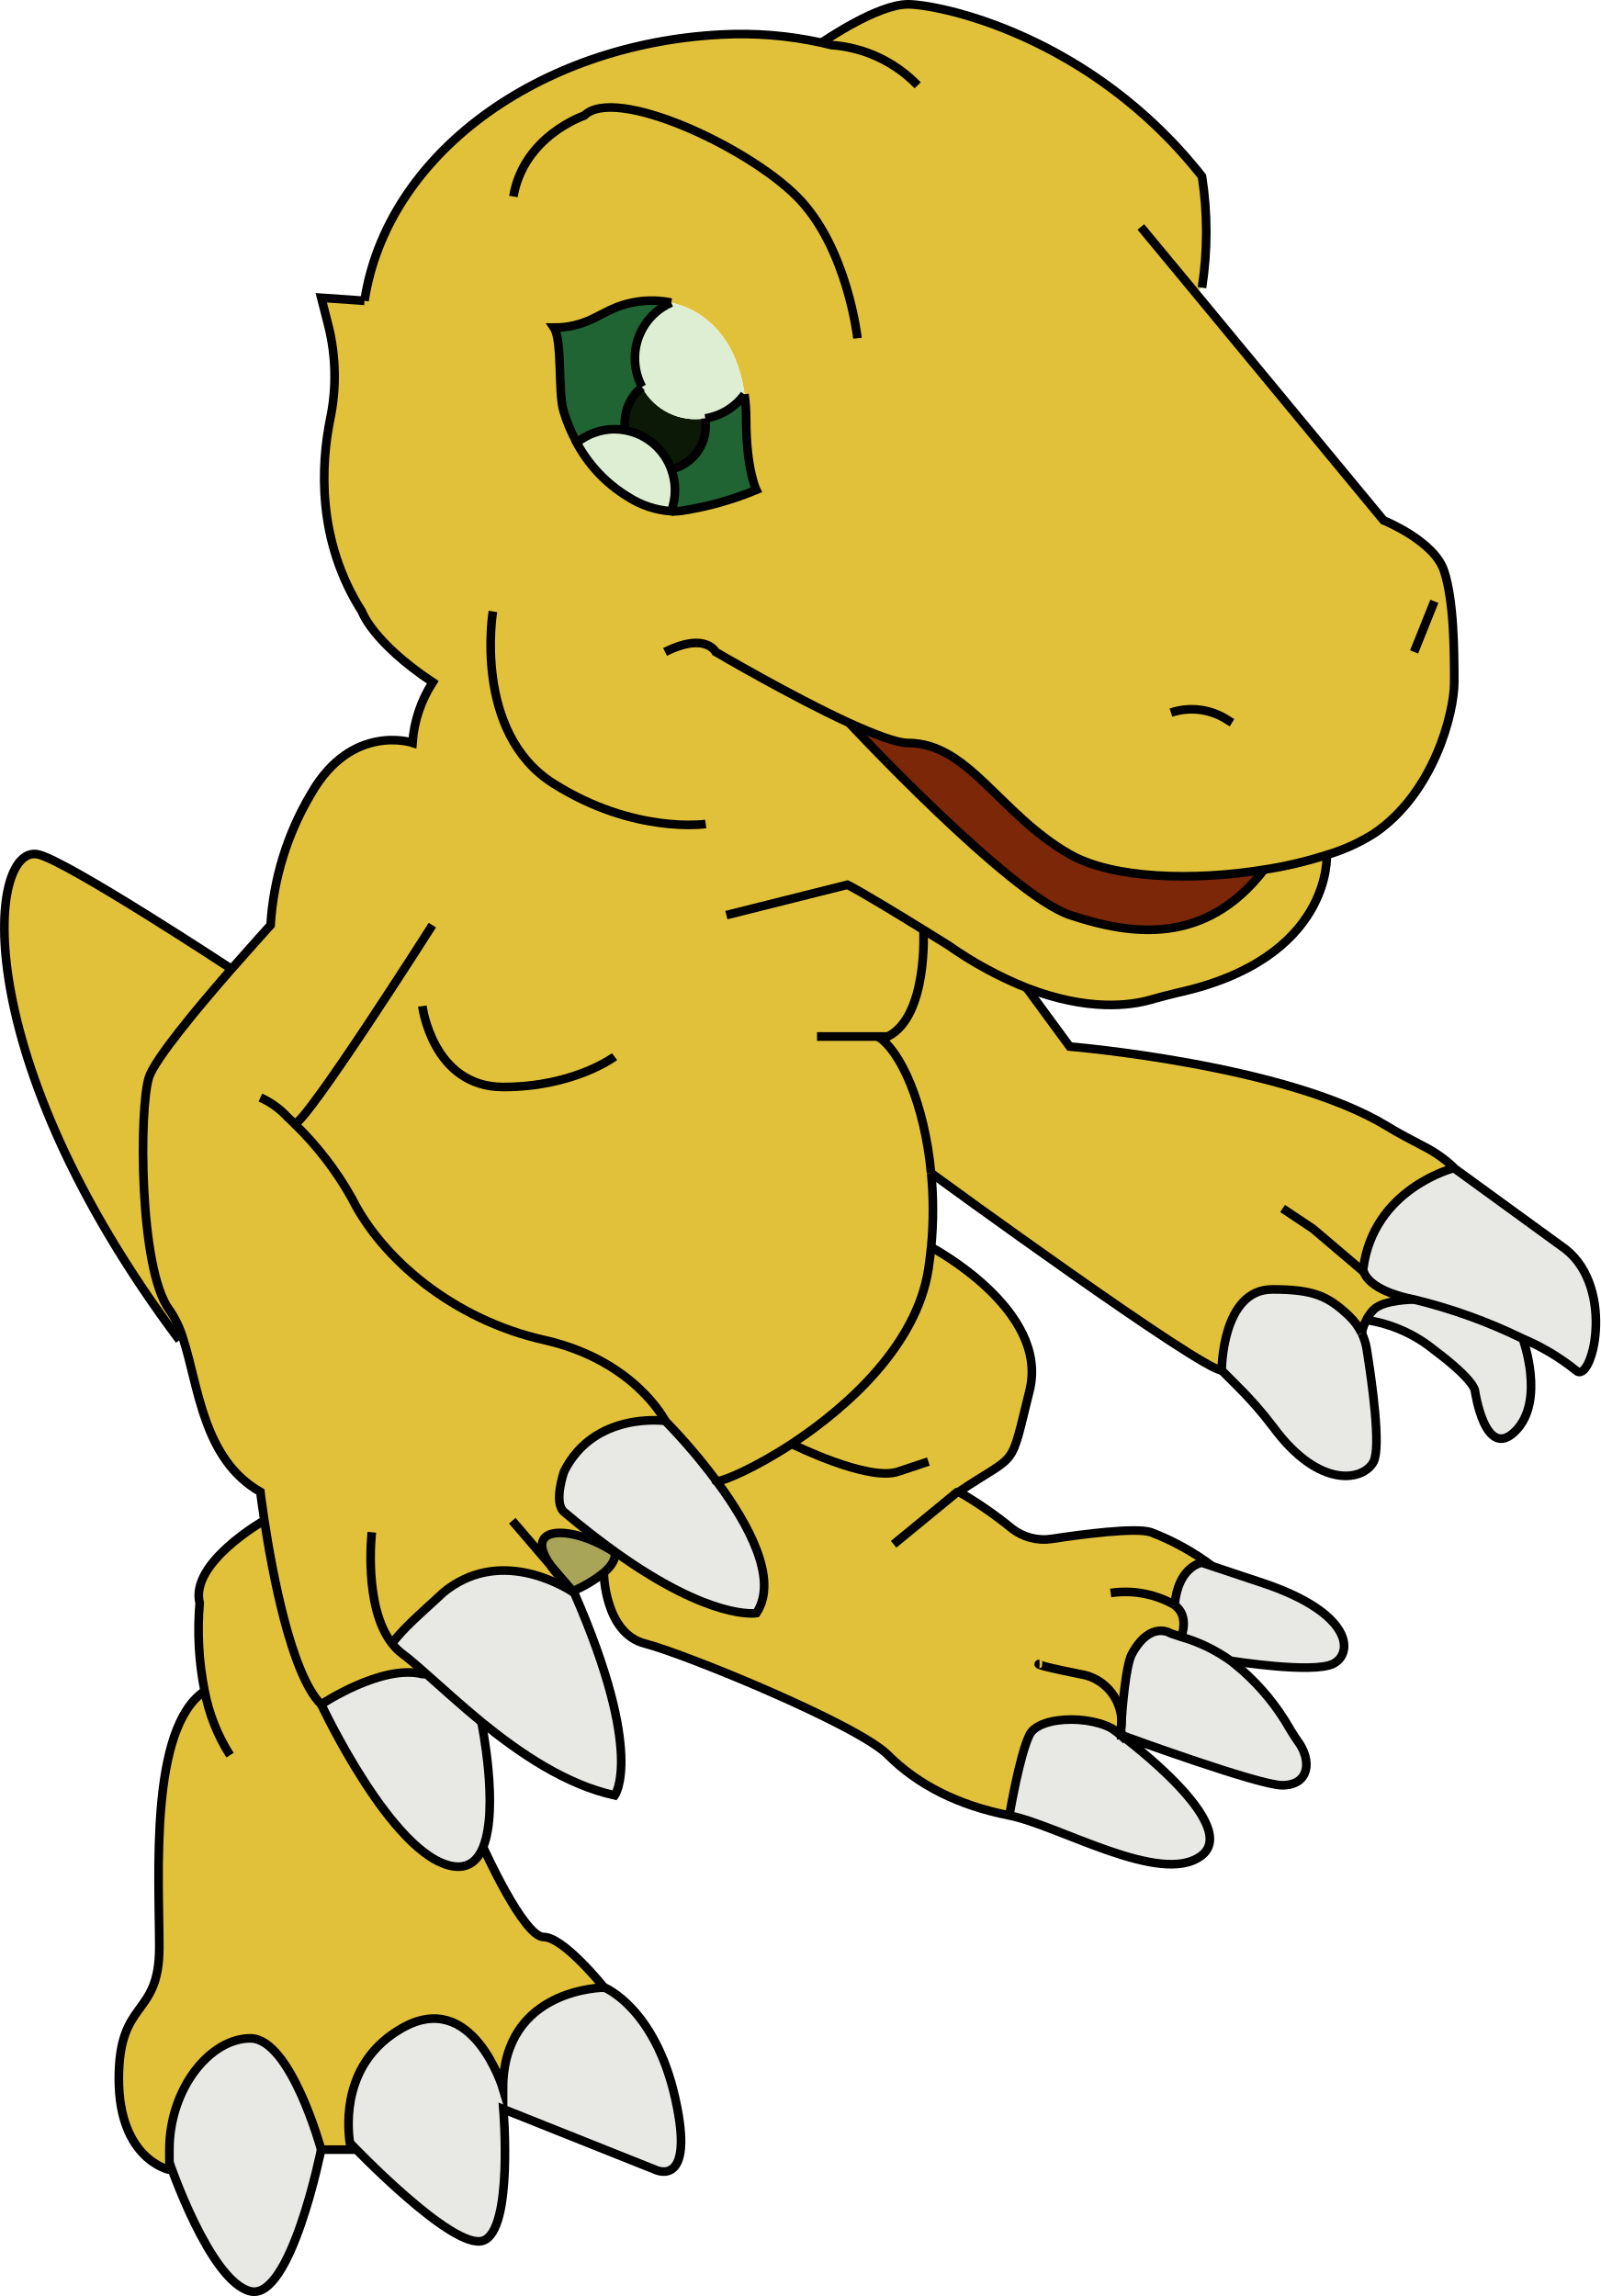
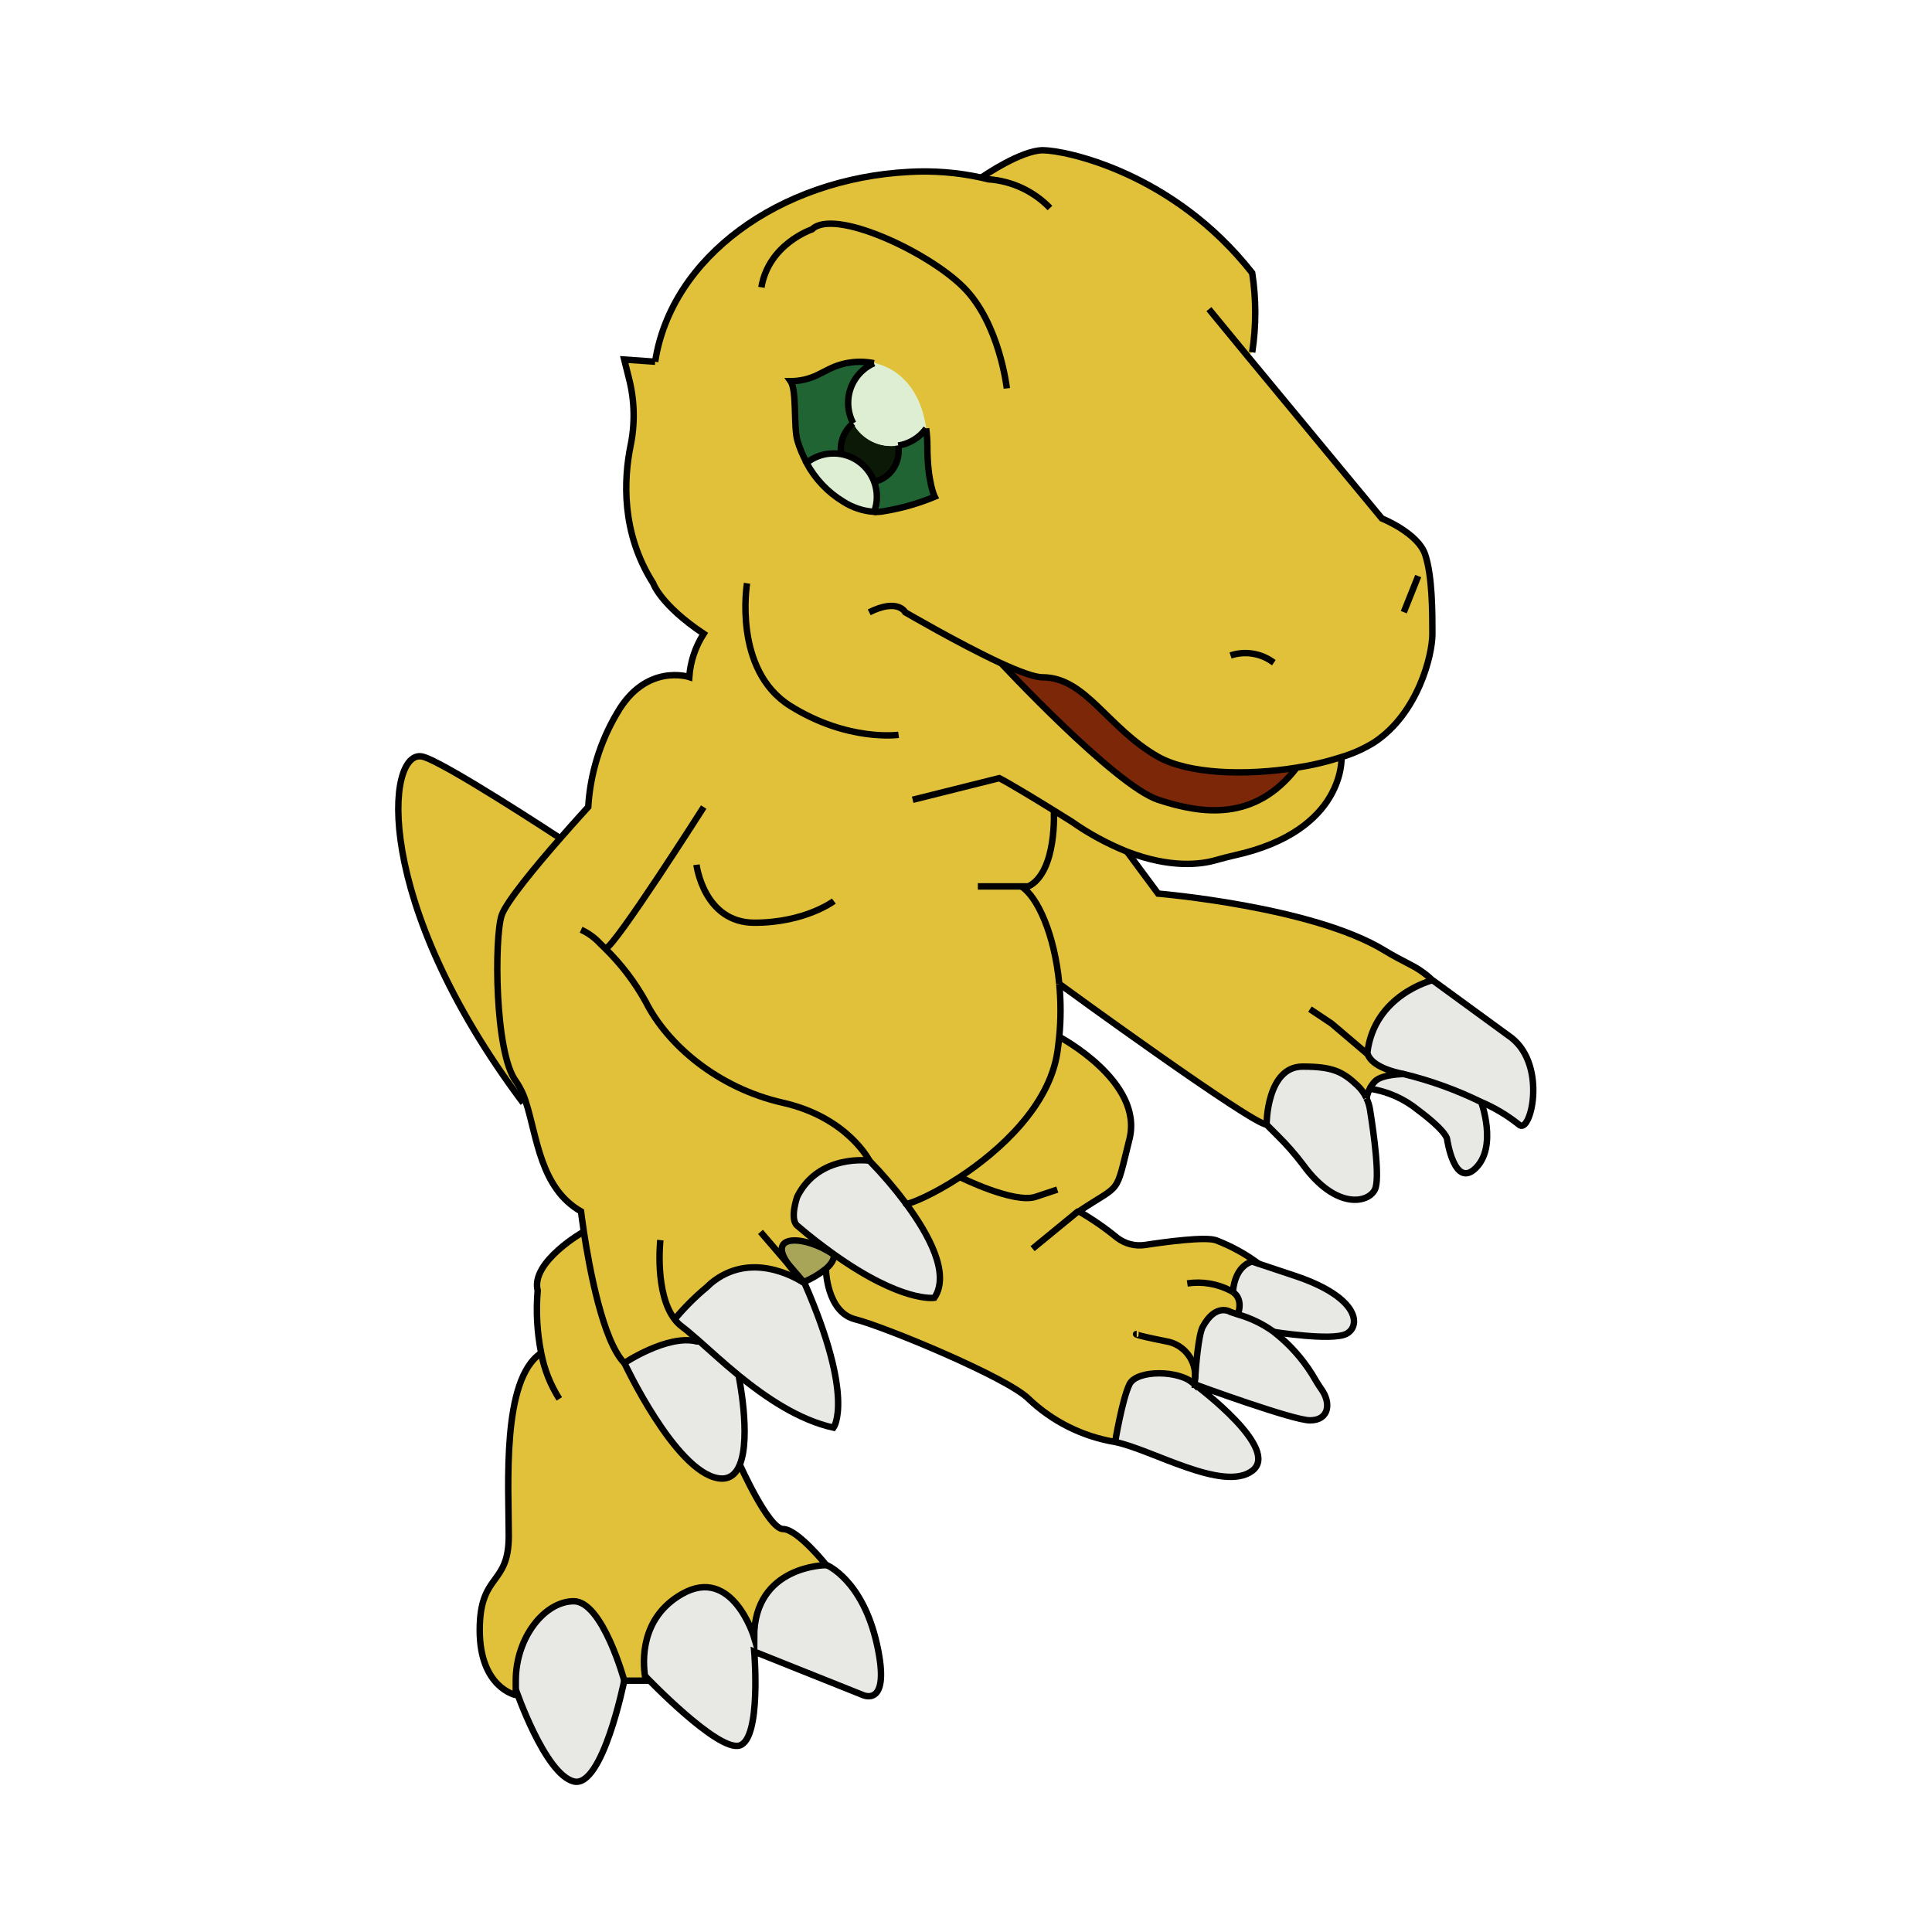
- <svg xmlns="http://www.w3.org/2000/svg" viewBox="0 0 185.09 265.55">
+ <svg xmlns="http://www.w3.org/2000/svg" viewBox="0 0 300 300">
  <defs>
-     <style>.cls-1{fill:#e2c13a;}.cls-2{fill:#e8e8e5;}.cls-3{fill:#a8a458;}.cls-4{fill:#216434;}.cls-5{fill:#ddeed2;}.cls-6{fill:#0d1907;}.cls-7{fill:#7b2708;}.cls-8{fill:none;stroke:#000;stroke-miterlimit:10;}</style>
+     <style>.cls-1,.cls-9{fill:none;}.cls-2{fill:#e2c13a;}.cls-3{fill:#e8e8e5;}.cls-4{fill:#a8a458;}.cls-5{fill:#216434;}.cls-6{fill:#ddeed2;}.cls-7{fill:#0d1907;}.cls-8{fill:#7b2708;}.cls-9{stroke:#000;stroke-miterlimit:10;}</style>
  </defs>
  <g id="Capa_2" data-name="Capa 2">
+     <g id="img_bg" data-name="img bg">
+       <rect class="cls-1" width="300" height="300" />
+     </g>
    <g id="SE">
-       <path class="cls-1" d="M4.37,98.81C-1.48,97.64-3.82,122.21,20.75,155l.43-.14a11.71,11.71,0,0,0-1.6-3.37c-3.51-4.68-3.51-23.41-2.34-26.92.7-2.12,5.69-8.1,9.53-12.49C26.77,112.07,7.61,99.46,4.37,98.81Z" />
-       <path class="cls-1" d="M23.67,195.56c-6.44,4.3-5.25,21.45-5.25,29.64s-4.68,5.85-4.68,15.21,5.85,10.53,5.85,10.53v-2.34c0-7,4.68-12.87,9.36-12.87s8.19,12.87,8.19,12.87h3.51s-.06-.26-.13-.7c-.35-2.26-.87-9.43,6-13.34,8.19-4.68,11.7,7,11.7,7,0-11.7,11.7-11.7,11.7-11.7s-4.68-5.85-7-5.85-7-10.4-7-10.4c-.63,1.57-1.73,2.52-3.52,2.21-7-1.17-15.21-18.73-15.21-18.73-3.49-3.49-5.68-15.42-6.57-21.28,0,0-8.65,4.89-7.48,9.57A36,36,0,0,0,23.67,195.56Z" />
-       <path class="cls-1" d="M98.17,83.59c3,1.36,5.54,2.34,6.85,2.34,7,0,10.53,8.19,18.73,12.87,5,2.86,14.32,3.1,22.43,1.79-6.82,8.82-15.41,7.57-22.43,5.23S98.17,83.59,98.17,83.59ZM153.43,98.9a22,22,0,0,0,5.42-2.43c7-4.68,9.36-14,9.36-17.55s0-9.36-1.17-12.87-7-5.85-7-5.85L138.24,33.87l.71-.6a42,42,0,0,0,0-12.87C126.08,4,108.53.5,105,.5S95.38,4.7,95,4.94h0A43.23,43.23,0,0,0,83.36,4C62.3,5.09,44.73,17.84,42.15,34.79l-5-.35L38,37.77a24.14,24.14,0,0,1,.18,10.71c-1.05,5.2-1.59,14,3.67,22.24,0,0,1.17,3.51,8.19,8.19a14.84,14.84,0,0,0-2.34,7s-7-2.34-11.7,5.85A33.77,33.77,0,0,0,31.29,107s-2,2.2-4.52,5.07c-3.84,4.39-8.82,10.37-9.53,12.49-1.17,3.51-1.17,22.24,2.34,26.92a11.71,11.71,0,0,1,1.6,3.37c1.8,5.55,2.31,13.92,8.93,17.7,0,0,.15,1.29.46,3.3.89,5.85,3.08,17.79,6.57,21.28,0,0,7-4.68,11.7-3.51l.4,0c-.62-.55-1.19-1-1.72-1.49l-.4-.33-.62-.48a5.84,5.84,0,0,1-1.17-1.17c1.15-1.7,3.7-3.84,5.2-5.23.41-.37.66-.62.66-.62,6.37-5.3,13.69-1,15-.14l0-.07-2.5-2.91,0,0c-3.5-4.93,2.77-4.62,7.38-1.52l0-.07c-1.8-1.29-3.77-2.81-5.9-4.61-1.26-1.06,0-4.68,0-4.68,3.51-7,11.7-5.85,11.7-5.85a69.06,69.06,0,0,1,5.83,6.82l.12.16c.73,0,4.39-1.52,8.68-4.34,6.5-4.28,14.44-11.45,15.8-20.2.13-.85.23-1.71.32-2.55a44.58,44.58,0,0,0,0-8.57h0c-.75-7.95-3.51-14.16-6.17-15.8h1.17c4.68-2.34,4.12-12.34,4.12-12.34l2.9,1.8a44.14,44.14,0,0,0,9,4.89c7.14,2.79,12.12,2,14.32,1.4,1-.28,2-.57,3.09-.81,18-3.94,17.32-15.92,17.32-15.92ZM65.17,47.57c-.66-2.22-.07-8.13-1.11-9.62a10,10,0,0,0,4.44-1L70.26,36a11.2,11.2,0,0,1,7.36-1,9.91,9.91,0,0,1,3.07,1.23c3.46,2.14,4.93,5.85,5.41,9.35a20.38,20.38,0,0,1,.2,2.87c0,5.85,1.17,8.19,1.17,8.19A36.58,36.58,0,0,1,79.27,59a6.27,6.27,0,0,1-1.62.12,10.59,10.59,0,0,1-5-1.67,16.39,16.39,0,0,1-5.93-6.26A17.63,17.63,0,0,1,65.17,47.57Z" />
-       <path class="cls-2" d="M19.58,248.61v1.46s4.68,13.75,9.36,14.92,8.19-16.38,8.19-16.38-3.51-12.87-8.19-12.87S19.58,241.59,19.58,248.61Z" />
-       <path class="cls-2" d="M46.5,234.56c-6.85,3.91-6.33,11.08-6,13.34,0,0,11.83,12.41,15.34,11.24s2.34-15.21,2.34-15.21v-2.34S54.69,229.88,46.5,234.56Z" />
-       <path class="cls-2" d="M37.14,197.11s8.19,17.55,15.21,18.73c1.79.3,2.89-.64,3.52-2.21,1.85-4.58-.2-14.47-.2-14.47-2.45-2-4.62-4-6.44-5.61l-.4,0C44.16,192.43,37.14,197.11,37.14,197.11Z" />
-       <path class="cls-2" d="M45.33,190.09a5.84,5.84,0,0,0,1.17,1.17l.62.48.4.33c.53.44,1.1.94,1.72,1.49,1.81,1.6,4,3.6,6.44,5.61,4.44,3.62,9.75,7.23,15.4,8.48,0,0,3.51-4.68-4.68-23.41l-.21-.14c-1.31-.84-8.64-5.16-15,.14,0,0-.25.25-.66.62C49,186.25,46.48,188.39,45.33,190.09Z" />
-       <path class="cls-2" d="M58.2,241.59v2.34l17.55,7s4.68,2.34,2.34-8.19-8.19-12.87-8.19-12.87S58.2,229.88,58.2,241.59Z" />
-       <path class="cls-3" d="M71.08,179.56c-4.61-3.1-10.88-3.41-7.38,1.52l0,0,2.5,2.91a15.07,15.07,0,0,0,3.6-2.14C71.46,180.47,71.08,179.56,71.08,179.56Z" />
-       <path class="cls-4" d="M64.05,38c1,1.49.46,7.4,1.11,9.62a17.63,17.63,0,0,0,1.52,3.63,7,7,0,0,1,4.39-1.54,6.83,6.83,0,0,1,1.22.11,4.46,4.46,0,0,1,0-.69,5.42,5.42,0,0,1,2-4.3,7.11,7.11,0,0,1-.82-3.31A7,7,0,0,1,77.62,35a11.2,11.2,0,0,0-7.36,1l-1.77.89A10,10,0,0,1,64.05,38Z" />
-       <path class="cls-2" d="M65.22,170.2s-1.26,3.62,0,4.68c2.13,1.8,4.1,3.32,5.9,4.61,11.14,8,16.34,7.09,16.34,7.09,2.6-3.9-.92-10.31-4.59-15.25-.12,0-.16-.07-.12-.16a69.06,69.06,0,0,0-5.83-6.82S68.74,163.17,65.22,170.2Z" />
-       <path class="cls-1" d="M129.67,199.91c.15-2.39.56-7.3,1.25-8.59,2.15-4,4.52-2.4,4.52-2.4l1.16.39s1-2.41-.77-3.66h0c.39-4.45,3.12-4.9,3.12-4.9l1.23.41a28.75,28.75,0,0,0-7.08-3.92c-1.74-.59-8,.23-11.52.77a6,6,0,0,1-4.54-1.18,46.3,46.3,0,0,0-6.18-4.27c7-4.68,5.85-2.34,8.19-11.7s-11.39-16.6-11.39-16.6c-.08.84-.19,1.7-.32,2.55-1.36,8.75-9.3,15.92-15.8,20.2-4.3,2.82-8,4.39-8.68,4.34,3.66,4.94,7.19,11.35,4.59,15.25,0,0-5.2.87-16.34-7.09l0,.07s.39.91-1.25,2.33c0,0,.08,7,4.76,8.2s24.58,9.36,28.09,12.87,8.19,5.85,14,7c0,0,1.17-7,2.34-9.36s8.19-2.34,10.53,0a3.89,3.89,0,0,0,.06-.43C129.66,200.11,129.66,200,129.67,199.91Z" />
-       <path class="cls-5" d="M71.08,49.65a7,7,0,0,0-4.39,1.54,16.39,16.39,0,0,0,5.93,6.26,10.59,10.59,0,0,0,5,1.67,7,7,0,0,0,0-4.87,7,7,0,0,0-5.37-4.51A6.83,6.83,0,0,0,71.08,49.65Z" />
-       <path class="cls-6" d="M72.25,49.07a4.46,4.46,0,0,0,0,.69,7,7,0,0,1,5.37,4.51,5.11,5.11,0,0,0,3.94-5.2,4.31,4.31,0,0,0,0-.68,7,7,0,0,1-7.33-3.62A5.42,5.42,0,0,0,72.25,49.07Z" />
-       <path class="cls-5" d="M73.42,41.46a7.11,7.11,0,0,0,.82,3.31,7,7,0,0,0,7.33,3.62,7,7,0,0,0,4.53-2.77c-.48-3.5-1.94-7.21-5.41-9.35A9.91,9.91,0,0,0,77.62,35,7,7,0,0,0,73.42,41.46Z" />
-       <path class="cls-4" d="M77.65,59.13A6.27,6.27,0,0,0,79.27,59a36.58,36.58,0,0,0,8.19-2.34s-1.17-2.34-1.17-8.19a20.38,20.38,0,0,0-.2-2.87,7,7,0,0,1-4.53,2.77,4.31,4.31,0,0,1,0,.68,5.11,5.11,0,0,1-3.94,5.2,7,7,0,0,1,0,4.87Z" />
-       <path class="cls-1" d="M157.76,147.15a1.17,1.17,0,0,1-.08-.36c1.17-9.36,10.53-11.7,10.53-11.7a14.71,14.71,0,0,0-3.5-2.48c-1.44-.75-2.88-1.5-4.26-2.34-11.66-7.14-36.71-9.22-36.71-9.22l-5-6.81a44.14,44.14,0,0,1-9-4.89l-2.9-1.8s.56,10-4.12,12.34H101.5c2.66,1.64,5.42,7.85,6.17,15.8h0c.73.54,31.29,22.82,33.61,22.82,0,0,0-9.36,5.85-9.36,4.85,0,6.47.8,8.88,3.07a6.6,6.6,0,0,1,1.45,2,5.1,5.1,0,0,1,.53-1.53,4.47,4.47,0,0,1,.84-1.19c1.17-1.17,4.68-1.17,4.68-1.17C159.1,149.41,158,147.85,157.76,147.15Z" />
-       <path class="cls-7" d="M105,85.93c-1.31,0-3.89-1-6.85-2.34,0,0,18.55,19.9,25.57,22.24s15.61,3.59,22.43-5.23c-8.11,1.31-17.45,1.06-22.43-1.79C115.55,94.13,112,85.93,105,85.93Z" />
-       <path class="cls-2" d="M129.63,200.65l0,0c-2.34-2.34-9.36-2.34-10.53,0s-2.34,9.36-2.34,9.36c5.85,1.17,17.55,8.19,22.24,4.68S130.33,201.19,129.63,200.65Z" />
-       <path class="cls-2" d="M129.65,200.19c0,.16,0,.32,0,.44.83.3,16,5.84,18.69,5.84,3.16,0,3.48-2.84,1.8-5.11-.46-.63-1.1-1.73-1.5-2.4a26.51,26.51,0,0,0-5.8-6.53l-.43-.34a18.48,18.48,0,0,0-5.78-2.79l-1.16-.39s-2.36-1.58-4.52,2.4c-.69,1.29-1.1,6.2-1.25,8.59C129.66,200,129.66,200.11,129.65,200.19Z" />
-       <path class="cls-2" d="M135.83,185.63h0c1.81,1.25.77,3.66.77,3.66a18.48,18.48,0,0,1,5.78,2.79s9.44,1.51,11.79.34,2.34-5.85-8.19-9.36l-5.79-1.93-1.23-.41S136.22,181.19,135.83,185.63Z" />
-       <path class="cls-2" d="M141.29,158.49l1.64,1.64a43.7,43.7,0,0,1,4.3,4.89c5.41,7.34,10.53,6.18,11.62,4,.87-1.73-.19-9.2-.8-13a6.63,6.63,0,0,0-.57-1.83h0a6.6,6.6,0,0,0-1.45-2c-2.41-2.27-4-3.07-8.88-3.07C141.29,149.13,141.29,158.49,141.29,158.49Z" />
-       <path class="cls-2" d="M157.68,146.79a1.17,1.17,0,0,0,.08.36c.26.7,1.33,2.26,5.77,3.15a61.74,61.74,0,0,1,12.56,4.52,26.05,26.05,0,0,1,6.17,3.67c1.85,1.85,4.68-9.36-1.17-14l-12.87-9.36S158.85,137.43,157.68,146.79Z" />
-       <path class="cls-2" d="M158.85,151.47a4.47,4.47,0,0,0-.84,1.19,16.24,16.24,0,0,1,7.86,3.49c4.68,3.51,4.68,4.68,4.68,4.68s1.17,8.19,4.68,4.68.85-10.7.85-10.7a61.74,61.74,0,0,0-12.56-4.52S160,150.3,158.85,151.47Z" />
-       <path class="cls-8" d="M99.16,39.12s-1.17-10.53-7-16.38S71.08,9.86,67.56,13.37c0,0-7,2.34-8.19,9.36" />
-       <path class="cls-8" d="M42.15,34.79C44.73,17.84,62.3,5.09,83.36,4A43.23,43.23,0,0,1,95,4.94h0l1.12.27a15.34,15.34,0,0,1,10,4.66" />
-       <path class="cls-8" d="M77.65,59.13A6.27,6.27,0,0,0,79.27,59a36.58,36.58,0,0,0,8.19-2.34s-1.17-2.34-1.17-8.19a20.38,20.38,0,0,0-.2-2.87" />
-       <path class="cls-8" d="M77.62,35a11.2,11.2,0,0,0-7.36,1l-1.77.89a10,10,0,0,1-4.44,1c1,1.49.46,7.4,1.11,9.62a17.63,17.63,0,0,0,1.52,3.63" />
-       <path class="cls-8" d="M42.15,34.79l-5-.35L38,37.77a24.14,24.14,0,0,1,.18,10.71c-1.05,5.2-1.59,14,3.67,22.24,0,0,1.17,3.51,8.19,8.19a14.84,14.84,0,0,0-2.34,7s-7-2.34-11.7,5.85A33.77,33.77,0,0,0,31.29,107s-2,2.2-4.52,5.07c-3.84,4.39-8.82,10.37-9.53,12.49-1.17,3.51-1.17,22.24,2.34,26.92a11.71,11.71,0,0,1,1.6,3.37c1.8,5.55,2.31,13.92,8.93,17.7,0,0,.15,1.29.46,3.3.89,5.85,3.08,17.79,6.57,21.28,0,0,7-4.68,11.7-3.51l.4,0" />
-       <path class="cls-8" d="M139,33.27a42,42,0,0,0,0-12.87C126.08,4,108.53.5,105,.5S95.38,4.7,95,4.94" />
-       <path class="cls-8" d="M131.93,26.25l6.31,7.62L160,60.19s5.85,2.34,7,5.85,1.17,9.36,1.17,12.87-2.34,12.87-9.36,17.55a22,22,0,0,1-5.42,2.43,46.57,46.57,0,0,1-7.26,1.7c-8.11,1.31-17.45,1.06-22.43-1.79C115.55,94.13,112,85.93,105,85.93c-1.31,0-3.89-1-6.85-2.34-6.73-3.1-15.39-8.19-15.39-8.19s-1.17-2.34-5.85,0" />
-       <line class="cls-8" x1="165.87" y1="69.55" x2="163.53" y2="75.4" />
-       <path class="cls-8" d="M142.47,83.59,142,83.3a7.59,7.59,0,0,0-6.59-.88" />
-       <path class="cls-8" d="M98.17,83.59s18.55,19.9,25.57,22.24,15.61,3.59,22.43-5.23" />
-       <path class="cls-8" d="M153.43,98.91s.69,12-17.32,15.92c-1,.23-2.07.53-3.09.81-2.2.63-7.19,1.38-14.32-1.4a44.14,44.14,0,0,1-9-4.89l-2.9-1.8c-2.95-1.83-7.3-4.47-8.8-5.22l-14,3.51" />
-       <path class="cls-8" d="M57,70.72s-2.34,14,7,19.9S81.61,95.3,81.61,95.3" />
-       <path class="cls-8" d="M43,177.22s-1,8.64,2.34,12.87a5.84,5.84,0,0,0,1.17,1.17l.62.48.4.33c.53.44,1.1.94,1.72,1.49,1.81,1.6,4,3.6,6.44,5.61,4.44,3.62,9.75,7.23,15.4,8.48,0,0,3.51-4.68-4.68-23.41l-.21-.14c-1.31-.84-8.64-5.16-15,.14,0,0-.25.25-.66.62-1.5,1.39-4,3.53-5.2,5.23" />
-       <path class="cls-8" d="M37.14,197.11s8.19,17.55,15.21,18.73c1.79.3,2.89-.64,3.52-2.21,1.85-4.58-.2-14.47-.2-14.47" />
-       <path class="cls-8" d="M63.71,181.12a16.53,16.53,0,0,0,1.78,2.08" />
-       <path class="cls-8" d="M71.08,179.56c-4.61-3.1-10.88-3.41-7.38,1.52" />
-       <path class="cls-8" d="M76.93,164.34s-8.19-1.17-11.7,5.85c0,0-1.26,3.62,0,4.68,2.13,1.8,4.1,3.32,5.9,4.61,11.14,8,16.34,7.09,16.34,7.09,2.6-3.9-.92-10.31-4.59-15.25l-.12-.16A69.06,69.06,0,0,0,76.93,164.34Z" />
-       <path class="cls-8" d="M71.08,179.56s.39.91-1.25,2.33a15.07,15.07,0,0,1-3.6,2.14l-2.5-2.91,0,0-4.49-5.24" />
-       <path class="cls-8" d="M76.93,164.34s-3.51-7-14-9.36-18.73-9.36-22.24-16.38A37.4,37.4,0,0,0,34.08,130c-.27-.28-.55-.54-.81-.78a9.6,9.6,0,0,0-3.16-2.28" />
-       <path class="cls-8" d="M50,107S35.7,129.5,34.08,130" />
-       <path class="cls-8" d="M48.84,116.36s1.17,9.36,9.36,9.36,12.87-3.51,12.87-3.51" />
-       <path class="cls-8" d="M106.79,107.54s.56,10-4.12,12.34H94.48" />
-       <path class="cls-8" d="M107.67,135.67c-.75-7.95-3.51-14.16-6.17-15.8" />
-       <path class="cls-8" d="M82.76,171.17c0,.09,0,.15.12.16.73,0,4.39-1.52,8.68-4.34,6.5-4.28,14.44-11.45,15.8-20.2.13-.85.23-1.71.32-2.55a44.58,44.58,0,0,0,0-8.57" />
-       <path class="cls-8" d="M118.7,114.23l5,6.81s25.06,2.08,36.71,9.22c1.38.84,2.82,1.59,4.26,2.34a14.71,14.71,0,0,1,3.5,2.48s-9.36,2.34-10.53,11.7a1.17,1.17,0,0,0,.08.36c.26.7,1.33,2.26,5.77,3.15a61.74,61.74,0,0,1,12.56,4.52,26.05,26.05,0,0,1,6.17,3.67c1.85,1.85,4.68-9.36-1.17-14l-12.87-9.36" />
-       <polyline class="cls-8" points="148.32 139.77 151.83 142.11 157.76 147.15" />
-       <path class="cls-8" d="M157.48,154.21a6.63,6.63,0,0,1,.57,1.83c.61,3.79,1.66,11.26.8,13-1.09,2.18-6.21,3.34-11.62-4a43.7,43.7,0,0,0-4.3-4.89l-1.64-1.64" />
-       <path class="cls-8" d="M107.67,135.67h0c.73.54,31.29,22.82,33.61,22.82,0,0,0-9.36,5.85-9.36,4.85,0,6.47.8,8.88,3.07a6.6,6.6,0,0,1,1.45,2" />
-       <path class="cls-8" d="M176.09,154.82s2.66,7.19-.85,10.7-4.68-4.68-4.68-4.68,0-1.17-4.68-4.68a16.24,16.24,0,0,0-7.86-3.49l-.33,0" />
-       <path class="cls-8" d="M163.53,150.3s-3.51,0-4.68,1.17a4.47,4.47,0,0,0-.84,1.19,5.1,5.1,0,0,0-.53,1.53h0" />
-       <path class="cls-8" d="M107.67,144.24s13.73,7.23,11.39,16.6-1.17,7-8.19,11.7a46.3,46.3,0,0,1,6.18,4.27,6,6,0,0,0,4.54,1.18c3.55-.54,9.77-1.36,11.52-.77a28.75,28.75,0,0,1,7.08,3.92" />
-       <path class="cls-8" d="M91.56,167s8.78,4.38,12.29,3.21l3.51-1.17" />
-       <path class="cls-8" d="M129.65,200.19c0,.16,0,.32,0,.44h0c0,.35,0,.56,0,.56" />
-       <path class="cls-8" d="M69.82,181.89s.08,7,4.76,8.2,24.58,9.36,28.09,12.87,8.19,5.85,14,7,17.55,8.19,22.24,4.68-8.63-13.48-9.33-14l0,0h0c.83.3,16,5.84,18.69,5.84,3.16,0,3.48-2.84,1.8-5.11-.46-.63-1.1-1.73-1.5-2.4a26.51,26.51,0,0,0-5.8-6.53l-.43-.34a18.48,18.48,0,0,0-5.78-2.79l-1.16-.39s-2.36-1.58-4.52,2.4c-.69,1.29-1.1,6.2-1.25,8.59" />
-       <path class="cls-8" d="M116.72,210s1.17-7,2.34-9.36,8.19-2.34,10.53,0a3.89,3.89,0,0,0,.06-.43c0-.08,0-.18,0-.28a5.63,5.63,0,0,0-4.76-6.31c-5.85-1.17-4.68-1.17-4.68-1.17" />
-       <path class="cls-8" d="M135.83,185.63c-.12-.07-.25-.15-.39-.22a11.51,11.51,0,0,0-7-1.17" />
-       <path class="cls-8" d="M136.6,189.31s1-2.41-.77-3.66" />
-       <path class="cls-8" d="M142.38,192.09s9.44,1.51,11.79.34,2.34-5.85-8.19-9.36l-5.79-1.93-1.23-.41s-2.74.46-3.12,4.9h0" />
-       <line class="cls-8" x1="110.84" y1="172.45" x2="103.34" y2="178.61" />
-       <path class="cls-8" d="M30.57,175.84s-8.65,4.89-7.48,9.57a36,36,0,0,0,.57,10.15A21.17,21.17,0,0,0,26.6,203" />
-       <path class="cls-8" d="M55.87,213.63s4.67,10.4,7,10.4,7,5.85,7,5.85-11.7,0-11.7,11.7c0,0-3.51-11.7-11.7-7-6.85,3.91-6.33,11.08-6,13.34.07.44.13.7.13.7H37.14s-3.51-12.87-8.19-12.87-9.36,5.85-9.36,12.87v2.34s-5.85-1.17-5.85-10.53,4.68-7,4.68-15.21-1.18-25.35,5.25-29.64" />
-       <path class="cls-8" d="M69.91,229.88s5.85,2.34,8.19,12.87-2.34,8.19-2.34,8.19l-17.55-7s1.17,14-2.34,15.21-15.34-11.24-15.34-11.24" />
-       <path class="cls-8" d="M37.14,248.61S33.63,266.16,28.94,265s-9.36-14.92-9.36-14.92" />
-       <path class="cls-8" d="M26.77,112.07S7.61,99.46,4.37,98.81C-1.48,97.64-3.82,122.21,20.75,155" />
-       <path class="cls-8" d="M81.56,48.39a7,7,0,0,0,4.53-2.77" />
-       <path class="cls-8" d="M77.62,35a7,7,0,0,0-4.2,6.43,7.11,7.11,0,0,0,.82,3.31" />
-       <path class="cls-8" d="M77.66,54.26a5.11,5.11,0,0,0,3.94-5.2,4.31,4.31,0,0,0,0-.68" />
-       <path class="cls-8" d="M74.24,44.77a5.42,5.42,0,0,0-2,4.3,4.46,4.46,0,0,0,0,.69" />
-       <path class="cls-8" d="M66.69,51.2a16.39,16.39,0,0,0,5.93,6.26,10.59,10.59,0,0,0,5,1.67,7,7,0,0,0,0-4.87,7,7,0,0,0-5.37-4.51,6.83,6.83,0,0,0-1.22-.11A7,7,0,0,0,66.69,51.2Z" />
+       <path class="cls-2" d="M65.56,117.47c-5.6-1.12-7.85,22.41,15.69,53.8l.41-.13a11.22,11.22,0,0,0-1.54-3.23c-3.36-4.48-3.36-22.41-2.24-25.78.67-2,5.45-7.76,9.12-12C87,130.17,68.66,118.1,65.56,117.47Z" />
+       <path class="cls-2" d="M84,210.12c-6.16,4.11-5,20.54-5,28.39s-4.48,5.6-4.48,14.57,5.6,10.09,5.6,10.09v-2.24c0-6.72,4.48-12.33,9-12.33s7.85,12.33,7.85,12.33h3.36s-.06-.25-.12-.67c-.34-2.16-.83-9,5.73-12.78,7.85-4.48,11.21,6.72,11.21,6.72,0-11.21,11.21-11.21,11.21-11.21s-4.48-5.6-6.72-5.6-6.71-10-6.71-10c-.61,1.5-1.66,2.41-3.37,2.12-6.72-1.12-14.57-17.93-14.57-17.93-3.34-3.34-5.44-14.77-6.29-20.38,0,0-8.28,4.68-7.16,9.17A34.51,34.51,0,0,0,84,210.12Z" />
+       <path class="cls-2" d="M201.36,119.19c-6.53,8.45-14.76,7.25-21.48,5s-24.49-21.29-24.49-21.29c2.84,1.3,5.3,2.24,6.56,2.24,6.72,0,10.09,7.85,17.93,12.33C184.65,120.21,193.59,120.44,201.36,119.19Zm6.95-1.63a21.06,21.06,0,0,0,5.19-2.33c6.72-4.48,9-13.45,9-16.81s0-9-1.12-12.33-6.72-5.6-6.72-5.6L193.76,55.28l.68-.57a40.22,40.22,0,0,0,0-12.33c-12.33-15.69-29.14-19.05-32.5-19.05s-9.22,4-9.55,4.25h0a41.39,41.39,0,0,0-11.17-.89c-20.17,1-37,13.25-39.47,29.48l-4.8-.34.8,3.19a23.12,23.12,0,0,1,.17,10.25c-1,5-1.52,13.37,3.52,21.29,0,0,1.12,3.36,7.85,7.85a14.21,14.21,0,0,0-2.24,6.72s-6.72-2.24-11.21,5.6a32.34,32.34,0,0,0-4.48,14.57s-1.93,2.11-4.33,4.85c-3.68,4.2-8.45,9.93-9.12,12-1.12,3.36-1.12,21.29,2.24,25.78a11.22,11.22,0,0,1,1.54,3.23c1.73,5.31,2.21,13.33,8.55,16.95,0,0,.15,1.23.44,3.16.85,5.6,2.95,17,6.29,20.38,0,0,6.72-4.48,11.21-3.36l.38,0c-.59-.53-1.14-1-1.65-1.42l-.38-.31-.59-.46a5.59,5.59,0,0,1-1.12-1.12,37.52,37.52,0,0,1,5-5c.39-.36.63-.59.63-.59,6.1-5.08,13.11-.94,14.37-.13l0-.07-2.4-2.79,0,0c-3.35-4.72,2.66-4.43,7.07-1.46l0-.07c-1.73-1.23-3.61-2.69-5.65-4.42-1.21-1,0-4.48,0-4.48,3.36-6.72,11.21-5.6,11.21-5.6a66.14,66.14,0,0,1,5.58,6.53l.11.16c.69,0,4.2-1.46,8.32-4.16,6.22-4.1,13.83-11,15.13-19.34.12-.82.22-1.64.3-2.44a42.69,42.69,0,0,0,0-8.2h0c-.72-7.61-3.36-13.56-5.91-15.13h1.12c4.48-2.24,3.95-11.81,3.95-11.81l2.78,1.73a42.27,42.27,0,0,0,8.62,4.68c6.84,2.67,11.61,2,13.72,1.34,1-.27,2-.55,3-.77,17.25-3.78,16.59-15.24,16.59-15.24ZM123.78,68.4c-.63-2.13-.07-7.79-1.06-9.21a9.62,9.62,0,0,0,4.25-1l1.69-.85a10.73,10.73,0,0,1,7-.94,9.49,9.49,0,0,1,2.94,1.18c3.32,2.05,4.72,5.6,5.18,9a19.51,19.51,0,0,1,.19,2.75c0,5.6,1.12,7.85,1.12,7.85a35,35,0,0,1-7.85,2.24,6,6,0,0,1-1.55.11,10.14,10.14,0,0,1-4.82-1.6,15.7,15.7,0,0,1-5.68-6A16.89,16.89,0,0,1,123.78,68.4Z" />
+       <path class="cls-3" d="M80.13,260.93v1.4s4.48,13.17,9,14.29,7.85-15.69,7.85-15.69-3.36-12.33-7.85-12.33S80.13,254.2,80.13,260.93Z" />
+       <path class="cls-3" d="M105.9,247.48c-6.56,3.74-6.06,10.61-5.73,12.78,0,0,11.33,11.88,14.69,10.76s2.24-14.57,2.24-14.57V254.2S113.75,243,105.9,247.48Z" />
+       <path class="cls-3" d="M96.94,211.61s7.85,16.81,14.57,17.93c1.71.29,2.77-.62,3.37-2.12,1.77-4.38-.19-13.85-.19-13.85-2.34-1.92-4.43-3.83-6.16-5.37l-.38,0C103.66,207.13,96.94,211.61,96.94,211.61Z" />
+       <path class="cls-3" d="M104.78,204.89A5.59,5.59,0,0,0,105.9,206l.59.46.38.31c.5.43,1.05.9,1.65,1.42,1.74,1.54,3.82,3.45,6.16,5.37,4.25,3.46,9.34,6.93,14.75,8.13,0,0,3.36-4.48-4.48-22.41l-.2-.13c-1.26-.81-8.27-4.94-14.37.13,0,0-.24.24-.63.59A37.52,37.52,0,0,0,104.78,204.89Z" />
+       <path class="cls-3" d="M117.11,254.2v2.24l16.81,6.72s4.48,2.24,2.24-7.85S128.32,243,128.32,243,117.11,243,117.11,254.2Z" />
+       <path class="cls-4" d="M129.44,194.8c-4.42-3-10.42-3.26-7.07,1.46l0,0,2.4,2.79a14.43,14.43,0,0,0,3.45-2.05C129.81,195.68,129.44,194.8,129.44,194.8Z" />
+       <path class="cls-5" d="M122.71,59.19c1,1.42.44,7.08,1.06,9.21a16.89,16.89,0,0,0,1.46,3.47,6.66,6.66,0,0,1,4.2-1.48,6.54,6.54,0,0,1,1.17.1,4.27,4.27,0,0,1,0-.66,5.19,5.19,0,0,1,1.91-4.11,6.81,6.81,0,0,1-.78-3.17,6.72,6.72,0,0,1,4-6.15,10.73,10.73,0,0,0-7,.94l-1.69.85A9.62,9.62,0,0,1,122.71,59.19Z" />
+       <path class="cls-3" d="M123.84,185.84s-1.21,3.46,0,4.48c2,1.73,3.92,3.18,5.65,4.42,10.67,7.62,15.65,6.79,15.65,6.79,2.49-3.73-.89-9.87-4.39-14.6-.11,0-.16-.07-.11-.16a66.14,66.14,0,0,0-5.58-6.53S127.2,179.11,123.84,185.84Z" />
+       <path class="cls-2" d="M185.55,214.29c.15-2.29.54-7,1.2-8.23,2.06-3.81,4.33-2.3,4.33-2.3l1.11.37s1-2.31-.74-3.51h0c.37-4.26,3-4.7,3-4.7l1.18.39a27.53,27.53,0,0,0-6.78-3.75c-1.67-.56-7.63.22-11,.74a5.75,5.75,0,0,1-4.35-1.13,44.34,44.34,0,0,0-5.92-4.09c6.72-4.48,5.6-2.24,7.85-11.21S164.48,161,164.48,161c-.08.81-.18,1.63-.3,2.44-1.3,8.38-8.91,15.24-15.13,19.34-4.11,2.7-7.62,4.2-8.32,4.16,3.51,4.73,6.88,10.87,4.39,14.6,0,0-5,.83-15.65-6.79l0,.07s.37.87-1.2,2.23c0,0,.08,6.74,4.56,7.86s23.54,9,26.9,12.33a25.56,25.56,0,0,0,13.45,6.72s1.12-6.72,2.24-9,7.85-2.24,10.09,0a3.73,3.73,0,0,0,.06-.41C185.54,214.48,185.54,214.39,185.55,214.29Z" />
+       <path class="cls-6" d="M129.44,70.4a6.66,6.66,0,0,0-4.2,1.48,15.7,15.7,0,0,0,5.68,6,10.14,10.14,0,0,0,4.82,1.6,6.68,6.68,0,0,0,0-4.66,6.72,6.72,0,0,0-5.14-4.31A6.54,6.54,0,0,0,129.44,70.4Z" />
+       <path class="cls-7" d="M130.56,69.84a4.27,4.27,0,0,0,0,.66,6.72,6.72,0,0,1,5.14,4.31,4.89,4.89,0,0,0,3.78-5,4.13,4.13,0,0,0,0-.65,6.71,6.71,0,0,1-7-3.46A5.19,5.19,0,0,0,130.56,69.84Z" />
+       <path class="cls-6" d="M131.68,62.55a6.81,6.81,0,0,0,.78,3.17,6.71,6.71,0,0,0,7,3.46,6.67,6.67,0,0,0,4.34-2.66c-.46-3.35-1.86-6.9-5.18-9a9.49,9.49,0,0,0-2.94-1.18A6.72,6.72,0,0,0,131.68,62.55Z" />
+       <path class="cls-5" d="M135.74,79.48a6,6,0,0,0,1.55-.11,35,35,0,0,0,7.85-2.24S144,74.88,144,69.28a19.51,19.51,0,0,0-.19-2.75,6.67,6.67,0,0,1-4.34,2.66,4.13,4.13,0,0,1,0,.65,4.89,4.89,0,0,1-3.78,5,6.68,6.68,0,0,1,0,4.66Z" />
+       <path class="cls-2" d="M212.45,163.77a1.12,1.12,0,0,1-.08-.35c1.12-9,10.09-11.21,10.09-11.21a14.09,14.09,0,0,0-3.35-2.38c-1.38-.72-2.76-1.43-4.08-2.24-11.16-6.84-35.16-8.83-35.16-8.83L175,132.24a42.27,42.27,0,0,1-8.62-4.68l-2.78-1.73s.54,9.57-3.95,11.81h-1.12c2.54,1.57,5.19,7.52,5.91,15.13h0c.69.52,30,21.85,32.19,21.85,0,0,0-9,5.6-9,4.64,0,6.2.76,8.51,2.94a6.32,6.32,0,0,1,1.39,1.92,4.89,4.89,0,0,1,.5-1.47,4.28,4.28,0,0,1,.81-1.14c1.12-1.12,4.48-1.12,4.48-1.12C213.73,165.93,212.7,164.44,212.45,163.77Z" />
+       <path class="cls-8" d="M161.94,105.14c-1.26,0-3.72-.94-6.56-2.24,0,0,17.76,19.05,24.49,21.29s15,3.44,21.48-5c-7.77,1.26-16.71,1-21.48-1.71C172,113,168.67,105.14,161.94,105.14Z" />
+       <path class="cls-3" d="M185.51,215l0,0c-2.24-2.24-9-2.24-10.09,0s-2.24,9-2.24,9c5.6,1.12,16.81,7.85,21.29,4.48S186.18,215.51,185.51,215Z" />
+       <path class="cls-3" d="M185.53,214.56c0,.16,0,.3,0,.43.8.29,15.3,5.59,17.9,5.59,3,0,3.33-2.72,1.73-4.9-.44-.61-1.05-1.66-1.43-2.3a25.39,25.39,0,0,0-5.56-6.25l-.41-.33a17.69,17.69,0,0,0-5.54-2.67l-1.11-.37s-2.26-1.51-4.33,2.3c-.66,1.23-1.05,5.94-1.2,8.23C185.54,214.39,185.54,214.48,185.53,214.56Z" />
+       <path class="cls-3" d="M191.45,200.62h0c1.74,1.2.74,3.51.74,3.51a17.69,17.69,0,0,1,5.54,2.67s9,1.45,11.29.33,2.24-5.6-7.85-9l-5.55-1.85-1.18-.39S191.82,196.36,191.45,200.62Z" />
+       <path class="cls-3" d="M196.68,174.63l1.57,1.57a41.85,41.85,0,0,1,4.11,4.68c5.18,7,10.09,5.92,11.13,3.83.83-1.66-.18-8.81-.76-12.44a6.35,6.35,0,0,0-.55-1.75h0a6.32,6.32,0,0,0-1.39-1.92c-2.31-2.17-3.87-2.94-8.51-2.94C196.68,165.66,196.68,174.63,196.68,174.63Z" />
+       <path class="cls-3" d="M212.37,163.42a1.12,1.12,0,0,0,.08.35c.25.67,1.28,2.16,5.53,3a59.13,59.13,0,0,1,12,4.33,25,25,0,0,1,5.91,3.52c1.77,1.77,4.48-9-1.12-13.45l-12.33-9S213.5,154.46,212.37,163.42Z" />
+       <path class="cls-3" d="M213.5,167.9a4.28,4.28,0,0,0-.81,1.14,15.55,15.55,0,0,1,7.53,3.34c4.48,3.36,4.48,4.48,4.48,4.48s1.12,7.85,4.48,4.48.82-10.24.82-10.24a59.13,59.13,0,0,0-12-4.33S214.62,166.78,213.5,167.9Z" />
+       <path class="cls-9" d="M156.34,60.31s-1.12-10.09-6.72-15.69-20.17-12.33-23.54-9c0,0-6.72,2.24-7.85,9" />
+       <path class="cls-9" d="M101.73,56.17c2.48-16.23,19.3-28.44,39.47-29.48a41.39,41.39,0,0,1,11.17.89h0l1.08.26a14.69,14.69,0,0,1,9.59,4.46" />
+       <path class="cls-9" d="M135.74,79.48a6,6,0,0,0,1.55-.11,35,35,0,0,0,7.85-2.24S144,74.88,144,69.28a19.51,19.51,0,0,0-.19-2.75" />
+       <path class="cls-9" d="M135.7,56.4a10.73,10.73,0,0,0-7,.94l-1.69.85a9.62,9.62,0,0,1-4.25,1c1,1.42.44,7.08,1.06,9.21a16.89,16.89,0,0,0,1.46,3.47" />
+       <path class="cls-9" d="M101.73,56.17l-4.8-.34.8,3.19a23.12,23.12,0,0,1,.17,10.25c-1,5-1.52,13.37,3.52,21.29,0,0,1.12,3.36,7.85,7.85a14.21,14.21,0,0,0-2.24,6.72s-6.72-2.24-11.21,5.6a32.34,32.34,0,0,0-4.48,14.57s-1.93,2.11-4.33,4.85c-3.68,4.2-8.45,9.93-9.12,12-1.12,3.36-1.12,21.29,2.24,25.78a11.22,11.22,0,0,1,1.54,3.23c1.73,5.31,2.21,13.33,8.55,16.95,0,0,.15,1.23.44,3.16.85,5.6,2.95,17,6.29,20.38,0,0,6.72-4.48,11.21-3.36l.38,0" />
+       <path class="cls-9" d="M194.44,54.71a40.22,40.22,0,0,0,0-12.33c-12.33-15.69-29.14-19.05-32.5-19.05s-9.22,4-9.55,4.25" />
+       <path class="cls-9" d="M187.72,48l6,7.3,20.86,25.21s5.6,2.24,6.72,5.6,1.12,9,1.12,12.33-2.24,12.33-9,16.81a21.06,21.06,0,0,1-5.19,2.33,44.6,44.6,0,0,1-6.95,1.63c-7.77,1.26-16.71,1-21.48-1.71-7.85-4.48-11.21-12.33-17.93-12.33-1.26,0-3.72-.94-6.56-2.24-6.44-3-14.74-7.85-14.74-7.85s-1.12-2.24-5.6,0" />
+       <line class="cls-9" x1="220.22" y1="89.45" x2="217.98" y2="95.06" />
+       <path class="cls-9" d="M197.8,102.9l-.41-.28a7.27,7.27,0,0,0-6.31-.84" />
+       <path class="cls-9" d="M155.38,102.9S173.15,122,179.87,124.2s15,3.44,21.48-5" />
+       <path class="cls-9" d="M208.31,117.57S209,129,191.72,132.81c-1,.22-2,.5-3,.77-2.11.61-6.88,1.32-13.72-1.34a42.27,42.27,0,0,1-8.62-4.68l-2.78-1.73c-2.82-1.75-7-4.28-8.43-5l-13.45,3.36" />
+       <path class="cls-9" d="M116,90.57s-2.24,13.45,6.72,19.05,16.81,4.48,16.81,4.48" />
+       <path class="cls-9" d="M102.54,192.56s-.92,8.27,2.24,12.33A5.59,5.59,0,0,0,105.9,206l.59.46.38.31c.5.43,1.05.9,1.65,1.42,1.74,1.54,3.82,3.45,6.16,5.37,4.25,3.46,9.34,6.93,14.75,8.13,0,0,3.36-4.48-4.48-22.41l-.2-.13c-1.26-.81-8.27-4.94-14.37.13,0,0-.24.24-.63.59a37.52,37.52,0,0,0-5,5" />
+       <path class="cls-9" d="M96.94,211.61s7.85,16.81,14.57,17.93c1.71.29,2.77-.62,3.37-2.12,1.77-4.38-.19-13.85-.19-13.85" />
+       <path class="cls-9" d="M122.39,196.29a15.83,15.83,0,0,0,1.7,2" />
+       <path class="cls-9" d="M129.44,194.8c-4.42-3-10.42-3.26-7.07,1.46" />
+       <path class="cls-9" d="M135,180.23s-7.85-1.12-11.21,5.6c0,0-1.21,3.46,0,4.48,2,1.73,3.92,3.18,5.65,4.42,10.67,7.62,15.65,6.79,15.65,6.79,2.49-3.73-.89-9.87-4.39-14.6l-.11-.16A66.14,66.14,0,0,0,135,180.23Z" />
+       <path class="cls-9" d="M129.44,194.8s.37.87-1.2,2.23a14.43,14.43,0,0,1-3.45,2.05l-2.4-2.79,0,0-4.3-5" />
+       <path class="cls-9" d="M135,180.23s-3.36-6.72-13.45-9-17.93-9-21.29-15.69A35.82,35.82,0,0,0,94,147.31c-.26-.27-.53-.52-.77-.75a9.19,9.19,0,0,0-3-2.19" />
+       <path class="cls-9" d="M109.27,125.32s-13.71,21.55-15.25,22" />
+       <path class="cls-9" d="M108.15,134.28s1.12,9,9,9,12.33-3.36,12.33-3.36" />
+       <path class="cls-9" d="M163.64,125.83s.54,9.57-3.95,11.81h-7.85" />
+       <path class="cls-9" d="M164.48,152.77c-.72-7.61-3.36-13.56-5.91-15.13" />
+       <path class="cls-9" d="M140.62,186.77c0,.09,0,.15.11.16.69,0,4.2-1.46,8.32-4.16,6.22-4.1,13.83-11,15.13-19.34.12-.82.22-1.64.3-2.44a42.69,42.69,0,0,0,0-8.2" />
+       <path class="cls-9" d="M175,132.24l4.83,6.52s24,2,35.16,8.83c1.32.81,2.7,1.52,4.08,2.24a14.09,14.09,0,0,1,3.35,2.38s-9,2.24-10.09,11.21a1.12,1.12,0,0,0,.08.35c.25.67,1.28,2.16,5.53,3a59.13,59.13,0,0,1,12,4.33,25,25,0,0,1,5.91,3.52c1.77,1.77,4.48-9-1.12-13.45l-12.33-9" />
+       <polyline class="cls-9" points="203.41 156.7 206.77 158.94 212.45 163.77" />
+       <path class="cls-9" d="M212.18,170.53a6.35,6.35,0,0,1,.55,1.75c.58,3.63,1.59,10.78.76,12.44-1,2.08-6,3.19-11.13-3.83a41.85,41.85,0,0,0-4.11-4.68l-1.57-1.57" />
+       <path class="cls-9" d="M164.48,152.77h0c.69.52,30,21.85,32.19,21.85,0,0,0-9,5.6-9,4.64,0,6.2.76,8.51,2.94a6.32,6.32,0,0,1,1.39,1.92" />
+       <path class="cls-9" d="M230,171.11s2.54,6.88-.82,10.24-4.48-4.48-4.48-4.48,0-1.12-4.48-4.48a15.55,15.55,0,0,0-7.53-3.34l-.31,0" />
+       <path class="cls-9" d="M218,166.78s-3.36,0-4.48,1.12a4.28,4.28,0,0,0-.81,1.14,4.89,4.89,0,0,0-.5,1.47h0" />
+       <path class="cls-9" d="M164.48,161s13.15,6.93,10.9,15.89-1.12,6.72-7.85,11.21a44.34,44.34,0,0,1,5.92,4.09,5.75,5.75,0,0,0,4.35,1.13c3.4-.52,9.36-1.3,11-.74a27.53,27.53,0,0,1,6.78,3.75" />
+       <path class="cls-9" d="M149.05,182.77s8.41,4.19,11.77,3.07l3.36-1.12" />
+       <path class="cls-9" d="M185.53,214.56c0,.16,0,.3,0,.43h0c0,.34,0,.54,0,.54" />
+       <path class="cls-9" d="M128.24,197s.08,6.74,4.56,7.86,23.54,9,26.9,12.33a25.56,25.56,0,0,0,13.45,6.72c5.6,1.12,16.81,7.85,21.29,4.48s-8.26-12.91-8.93-13.43l0,0h0c.8.29,15.3,5.59,17.9,5.59,3,0,3.33-2.72,1.73-4.9-.44-.61-1.05-1.66-1.43-2.3a25.39,25.39,0,0,0-5.56-6.25l-.41-.33a17.69,17.69,0,0,0-5.54-2.67l-1.11-.37s-2.26-1.51-4.33,2.3c-.66,1.23-1.05,5.94-1.2,8.23" />
+       <path class="cls-9" d="M173.15,223.94s1.12-6.72,2.24-9,7.85-2.24,10.09,0a3.73,3.73,0,0,0,.06-.41c0-.08,0-.17,0-.27a5.39,5.39,0,0,0-4.56-6c-5.6-1.12-4.48-1.12-4.48-1.12" />
+       <path class="cls-9" d="M191.45,200.62c-.11-.07-.24-.15-.37-.21a11,11,0,0,0-6.72-1.12" />
+       <path class="cls-9" d="M192.19,204.14s1-2.31-.74-3.51" />
+       <path class="cls-9" d="M197.73,206.81s9,1.45,11.29.33,2.24-5.6-7.85-9l-5.55-1.85-1.18-.39s-2.62.44-3,4.7h0" />
+       <line class="cls-9" x1="167.52" y1="188" x2="160.34" y2="193.89" />
+       <path class="cls-9" d="M90.65,191.24s-8.28,4.68-7.16,9.17a34.51,34.51,0,0,0,.55,9.72,20.28,20.28,0,0,0,2.81,7.09" />
+       <path class="cls-9" d="M114.88,227.43s4.47,10,6.71,10,6.72,5.6,6.72,5.6-11.21,0-11.21,11.21c0,0-3.36-11.21-11.21-6.72-6.56,3.74-6.06,10.61-5.73,12.78.07.43.12.67.12.67H96.94s-3.36-12.33-7.85-12.33-9,5.6-9,12.33v2.24s-5.6-1.12-5.6-10.09S79,246.36,79,238.51s-1.13-24.28,5-28.39" />
+       <path class="cls-9" d="M128.32,243s5.6,2.24,7.85,12.33-2.24,7.85-2.24,7.85l-16.81-6.72s1.12,13.45-2.24,14.57-14.69-10.76-14.69-10.76" />
+       <path class="cls-9" d="M96.94,260.93s-3.36,16.81-7.85,15.69-9-14.29-9-14.29" />
+       <path class="cls-9" d="M87,130.17s-18.35-12.07-21.45-12.7c-5.6-1.12-7.85,22.41,15.69,53.8" />
+       <path class="cls-9" d="M139.48,69.19a6.67,6.67,0,0,0,4.34-2.66" />
+       <path class="cls-9" d="M135.7,56.4a6.72,6.72,0,0,0-4,6.15,6.81,6.81,0,0,0,.78,3.17" />
+       <path class="cls-9" d="M135.75,74.82a4.89,4.89,0,0,0,3.78-5,4.13,4.13,0,0,0,0-.65" />
+       <path class="cls-9" d="M132.47,65.73a5.19,5.19,0,0,0-1.91,4.11,4.27,4.27,0,0,0,0,.66" />
+       <path class="cls-9" d="M125.24,71.88a15.7,15.7,0,0,0,5.68,6,10.14,10.14,0,0,0,4.82,1.6,6.68,6.68,0,0,0,0-4.66,6.72,6.72,0,0,0-5.14-4.31,6.54,6.54,0,0,0-1.17-.1A6.66,6.66,0,0,0,125.24,71.88Z" />
    </g>
  </g>
</svg>
